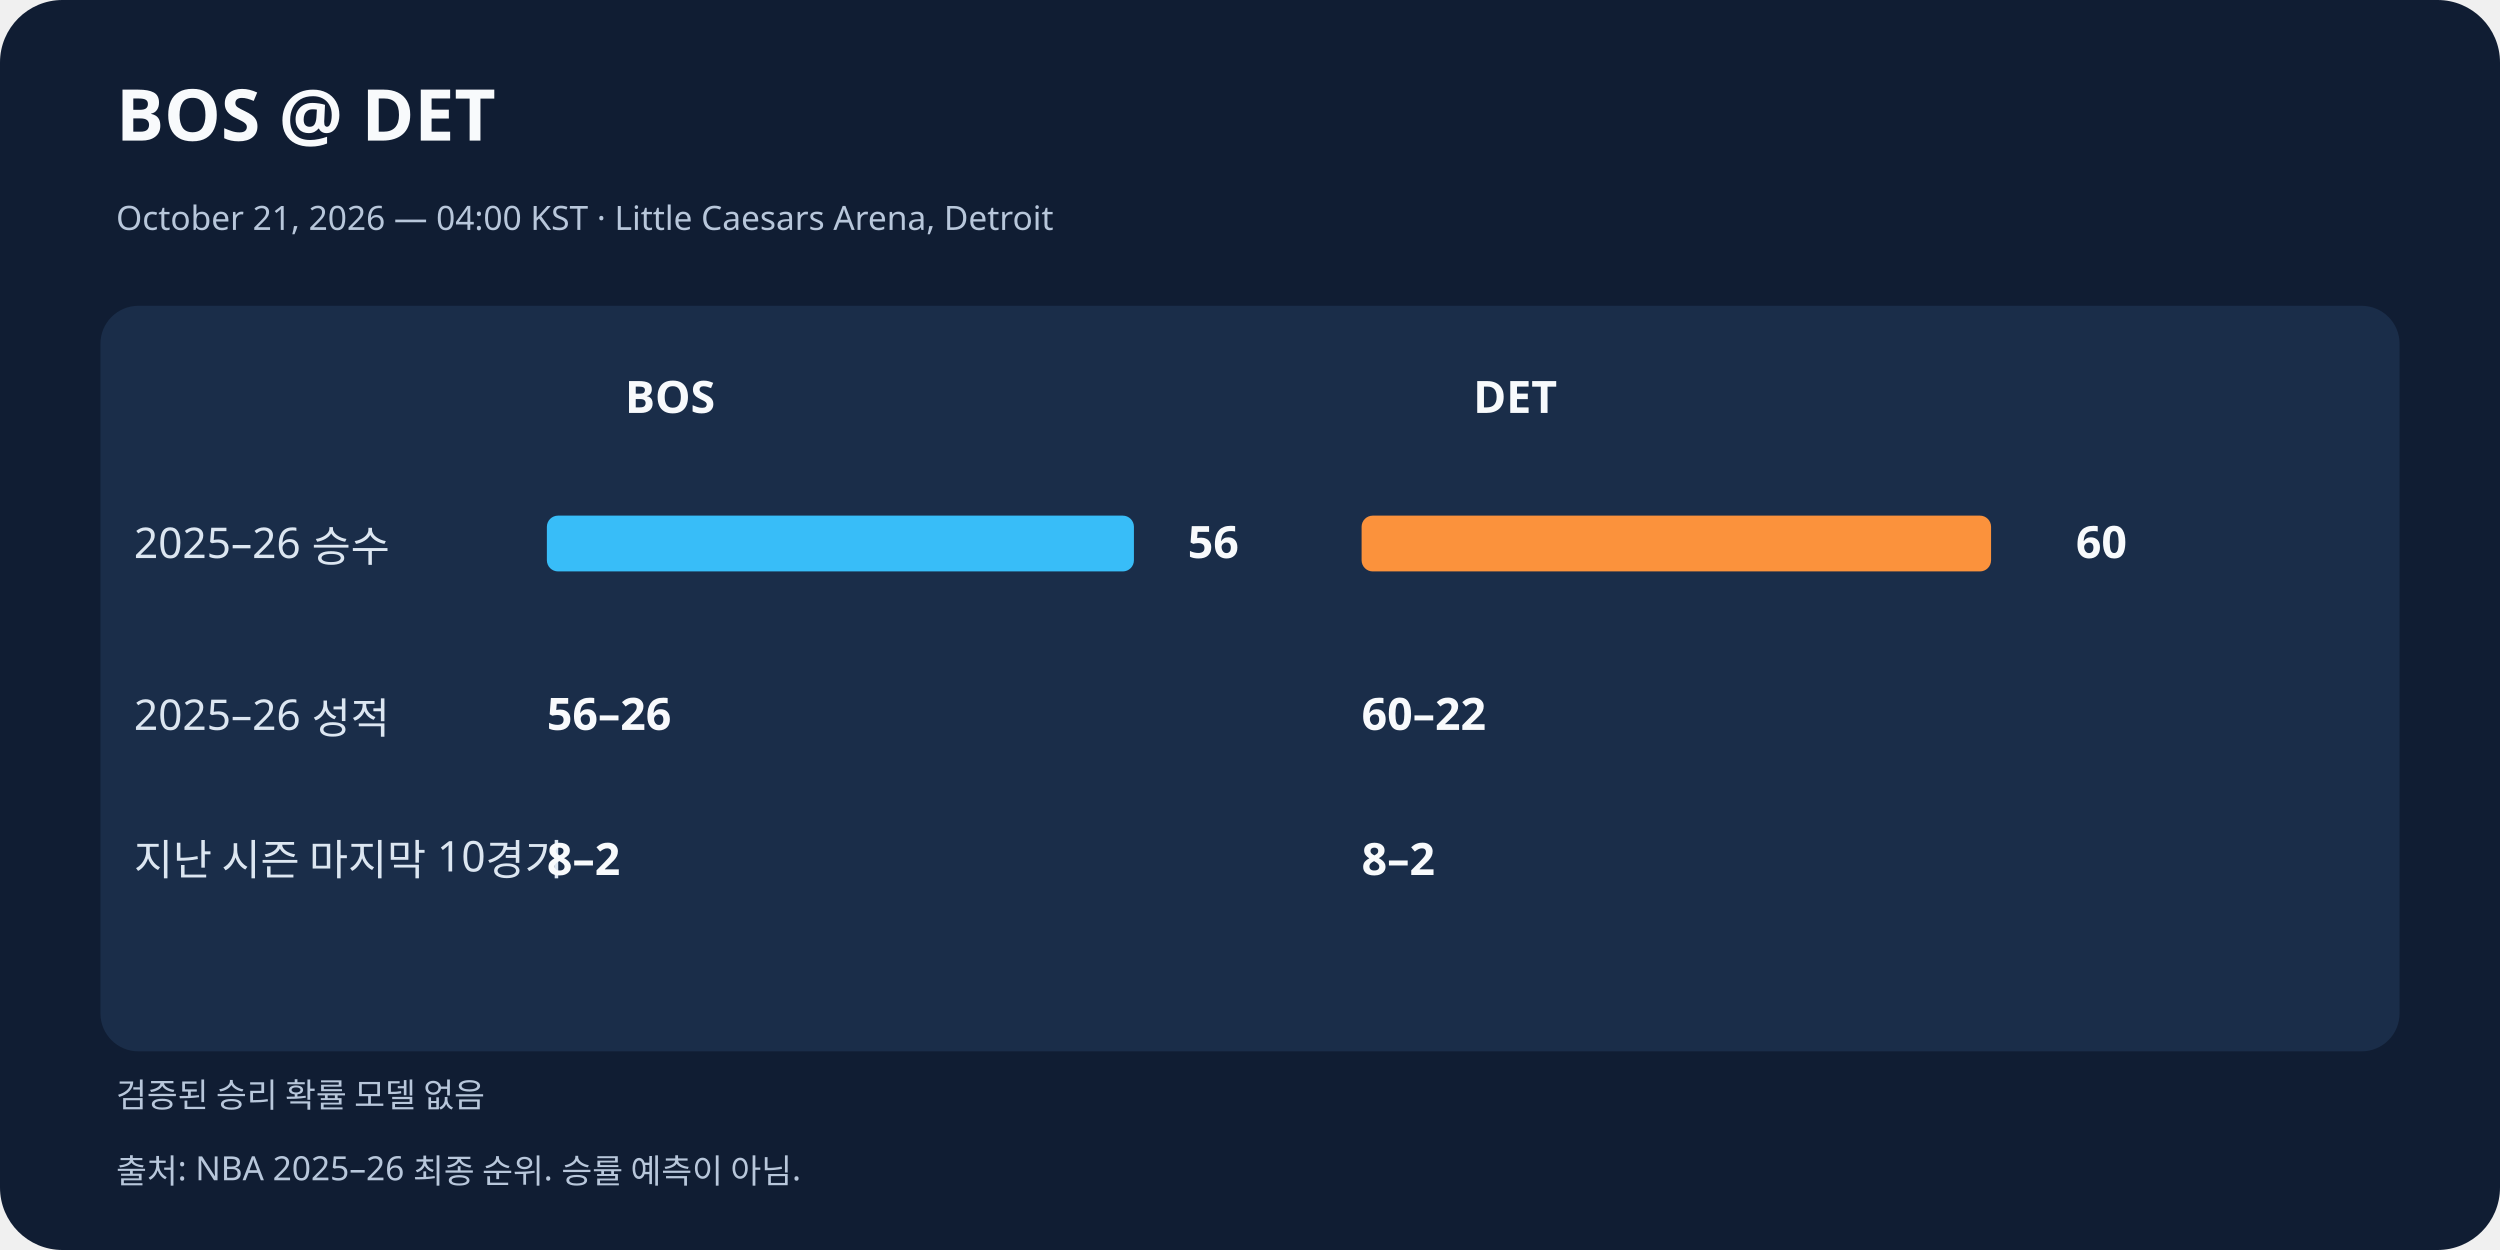
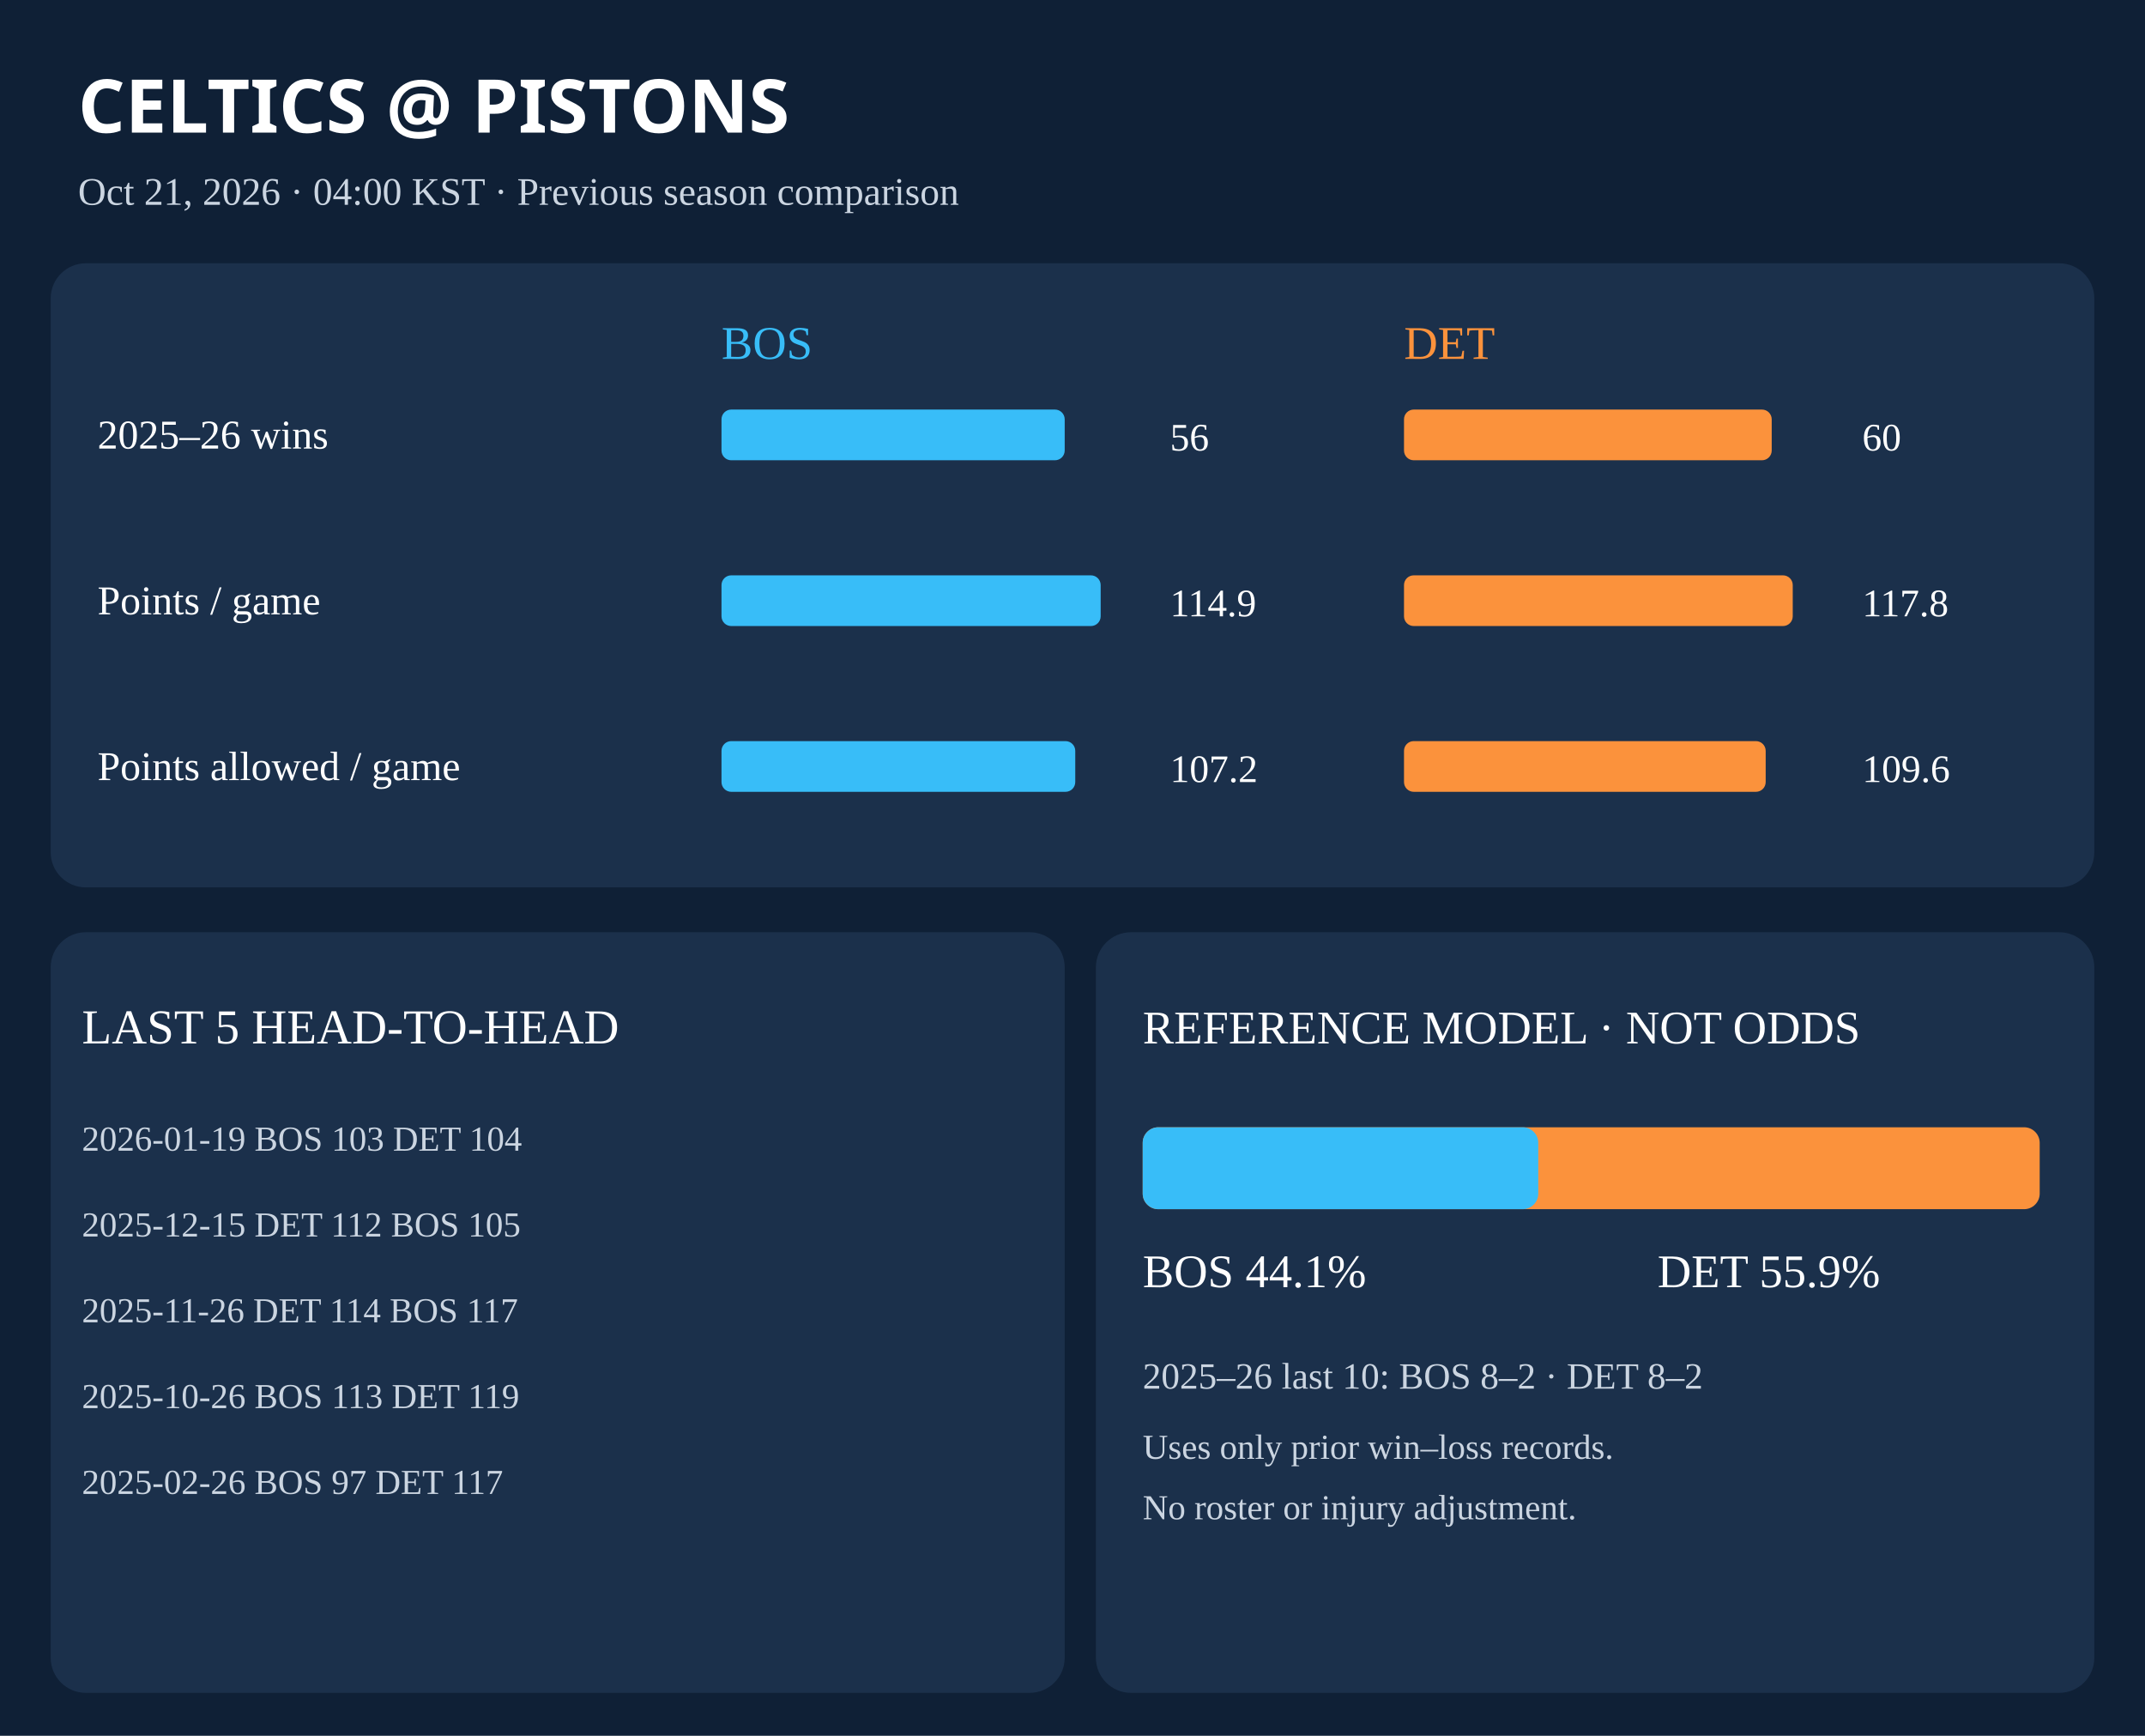
- <svg xmlns="http://www.w3.org/2000/svg" viewBox="0 0 1120 560" role="img" aria-label="BOS vs DET, 지난 시즌 공식 성적 비교">
-   <style>text{font-family:system-ui,'Noto Sans',Arial,sans-serif}.headline{fill:#f8fafc;font-size:32px;font-weight:800}.label{fill:#dce6f1;font-size:19px}.value{fill:#f8fafc;font-weight:700;font-size:20px}.note{fill:#b8c7db;font-size:15px}</style>
-   <rect width="1120" height="560" rx="28" fill="#101d33" />
-   <text x="52" y="63" class="headline">BOS  @  DET</text>
-   <text x="52" y="103" class="note">October 21, 2026 — 04:00 KST · Little Caesars Arena, Detroit</text>
-   <rect x="45" y="137" width="1030" height="334" rx="17" fill="#1a2d49" />
-   <text x="280" y="185" class="value" fill="#38bdf8">BOS</text>
-   <text x="660" y="185" class="value" fill="#fb923c">DET</text>
-   <text x="60" y="250" class="label">2025–26 승수</text>
-   <rect x="245" y="231" width="263" height="25" rx="5" fill="#38bdf8" />
-   <rect x="610" y="231" width="282" height="25" rx="5" fill="#fb923c" />
-   <text x="555" y="250" class="value" text-anchor="end">56</text>
-   <text x="930" y="250" class="value">60</text>
-   <text x="60" y="327" class="label">2025–26 성적</text>
-   <text x="245" y="327" class="value">56–26</text>
-   <text x="610" y="327" class="value">60–22</text>
-   <text x="60" y="392" class="label">지난 시즌 마지막 10경기</text>
-   <text x="245" y="392" class="value">8–2</text>
-   <text x="610" y="392" class="value">8–2</text>
-   <text x="52" y="496" class="note">검증된 승리 확률 모델 없음</text>
-   <text x="52" y="530" class="note">출처: NBA 2025–26 최종 순위. 승률 예측이 아님.</text>
+ <svg xmlns="http://www.w3.org/2000/svg" viewBox="0 0 1100 890" role="img">
+   <rect width="1100" height="890" fill="#0f2036" />
+   <text x="40" y="68" fill="white" font-family="sans-serif" font-size="38" font-weight="bold">CELTICS @ PISTONS</text>
+   <text x="40" y="105" fill="#cbd5e1" font-size="20">Oct 21, 2026 · 04:00 KST · Previous season comparison</text>
+   <rect x="26" y="135" width="1048" height="320" rx="18" fill="#1b304b" />
+   <text x="370" y="184" fill="#38bdf8" font-size="24">BOS</text>
+   <text x="720" y="184" fill="#fb923c" font-size="24">DET</text>
+   <text x="50" y="230" fill="#fff" font-size="21">2025–26 wins</text>
+   <rect x="370" y="210" width="176" height="26" rx="5" fill="#38bdf8" />
+   <text x="600" y="231" fill="white" font-size="20">56</text>
+   <rect x="720" y="210" width="188.571" height="26" rx="5" fill="#fb923c" />
+   <text x="955" y="231" fill="white" font-size="20">60</text>
+   <text x="50" y="315" fill="#fff" font-size="21">Points / game</text>
+   <rect x="370" y="295" width="194.446" height="26" rx="5" fill="#38bdf8" />
+   <text x="600" y="316" fill="white" font-size="20">114.9</text>
+   <rect x="720" y="295" width="199.354" height="26" rx="5" fill="#fb923c" />
+   <text x="955" y="316" fill="white" font-size="20">117.8</text>
+   <text x="50" y="400" fill="#fff" font-size="21">Points allowed / game</text>
+   <rect x="370" y="380" width="181.415" height="26" rx="5" fill="#38bdf8" />
+   <text x="600" y="401" fill="white" font-size="20">107.2</text>
+   <rect x="720" y="380" width="185.477" height="26" rx="5" fill="#fb923c" />
+   <text x="955" y="401" fill="white" font-size="20">109.6</text>
+   <rect x="26" y="478" width="520" height="390" rx="18" fill="#1b304b" />
+   <text x="42" y="535" fill="white" font-size="25">LAST 5 HEAD-TO-HEAD</text>
+   <text x="42" y="590" fill="#cbd5e1" font-size="18">2026-01-19   BOS 103   DET 104</text>
+   <text x="42" y="634" fill="#cbd5e1" font-size="18">2025-12-15   DET 112   BOS 105</text>
+   <text x="42" y="678" fill="#cbd5e1" font-size="18">2025-11-26   DET 114   BOS 117</text>
+   <text x="42" y="722" fill="#cbd5e1" font-size="18">2025-10-26   BOS 113   DET 119</text>
+   <text x="42" y="766" fill="#cbd5e1" font-size="18">2025-02-26   BOS 97   DET 117</text>
+   <rect x="562" y="478" width="512" height="390" rx="18" fill="#1b304b" />
+   <text x="586" y="535" fill="white" font-size="24">REFERENCE MODEL · NOT ODDS</text>
+   <rect x="586" y="578" width="460" height="42" fill="#fb923c" rx="8" />
+   <rect x="586" y="578" width="202.86" height="42" fill="#38bdf8" rx="8" />
+   <text x="586" y="660" fill="#fff" font-size="24">BOS 44.1%</text>
+   <text x="850" y="660" fill="#fff" font-size="24">DET 55.9%</text>
+   <text x="586" y="712" fill="#cbd5e1" font-size="19">2025–26 last 10: BOS 8–2 · DET 8–2</text>
+   <text x="586" y="748" fill="#cbd5e1" font-size="18">Uses only prior win–loss records.</text>
+   <text x="586" y="779" fill="#cbd5e1" font-size="18">No roster or injury adjustment.</text>
</svg>
